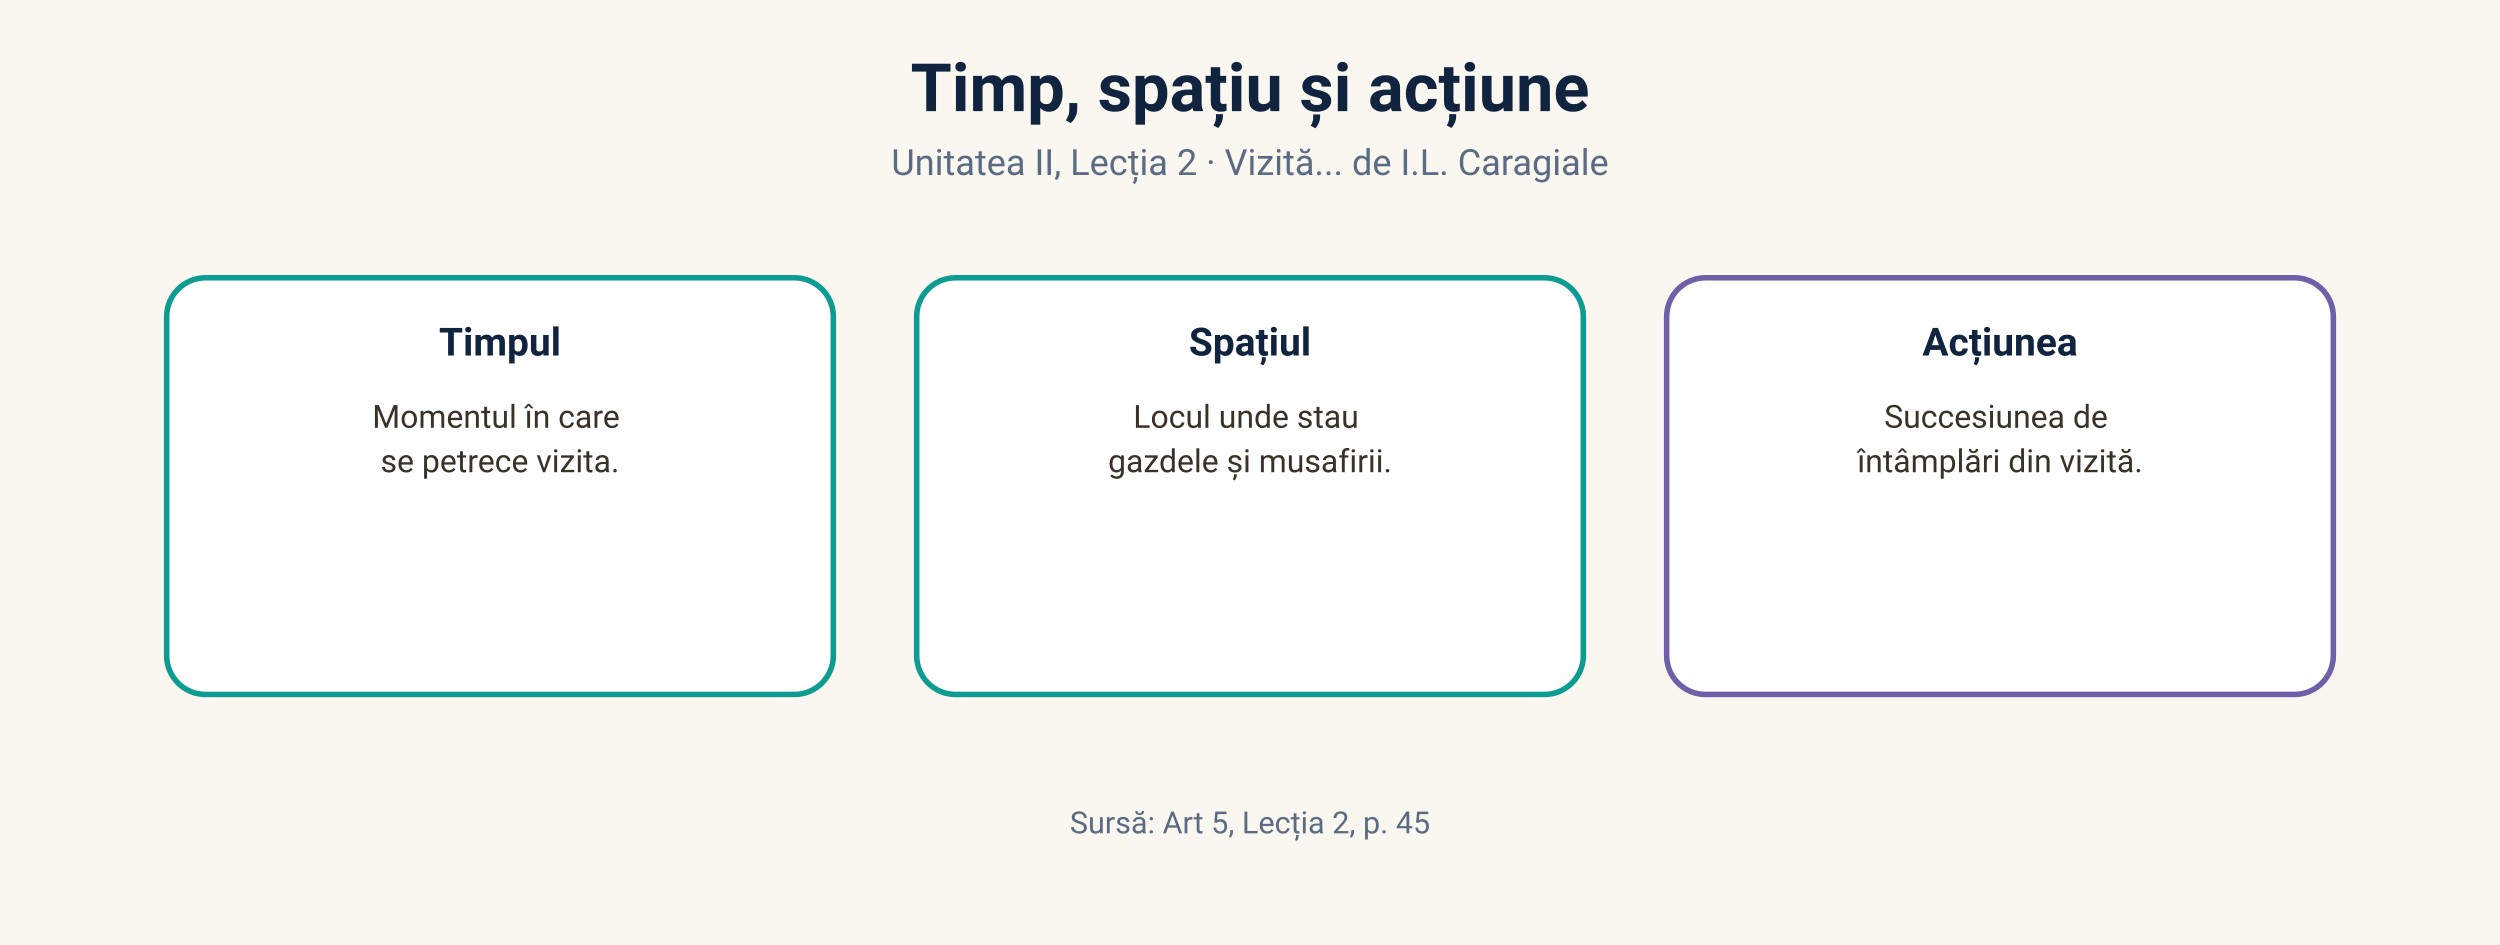
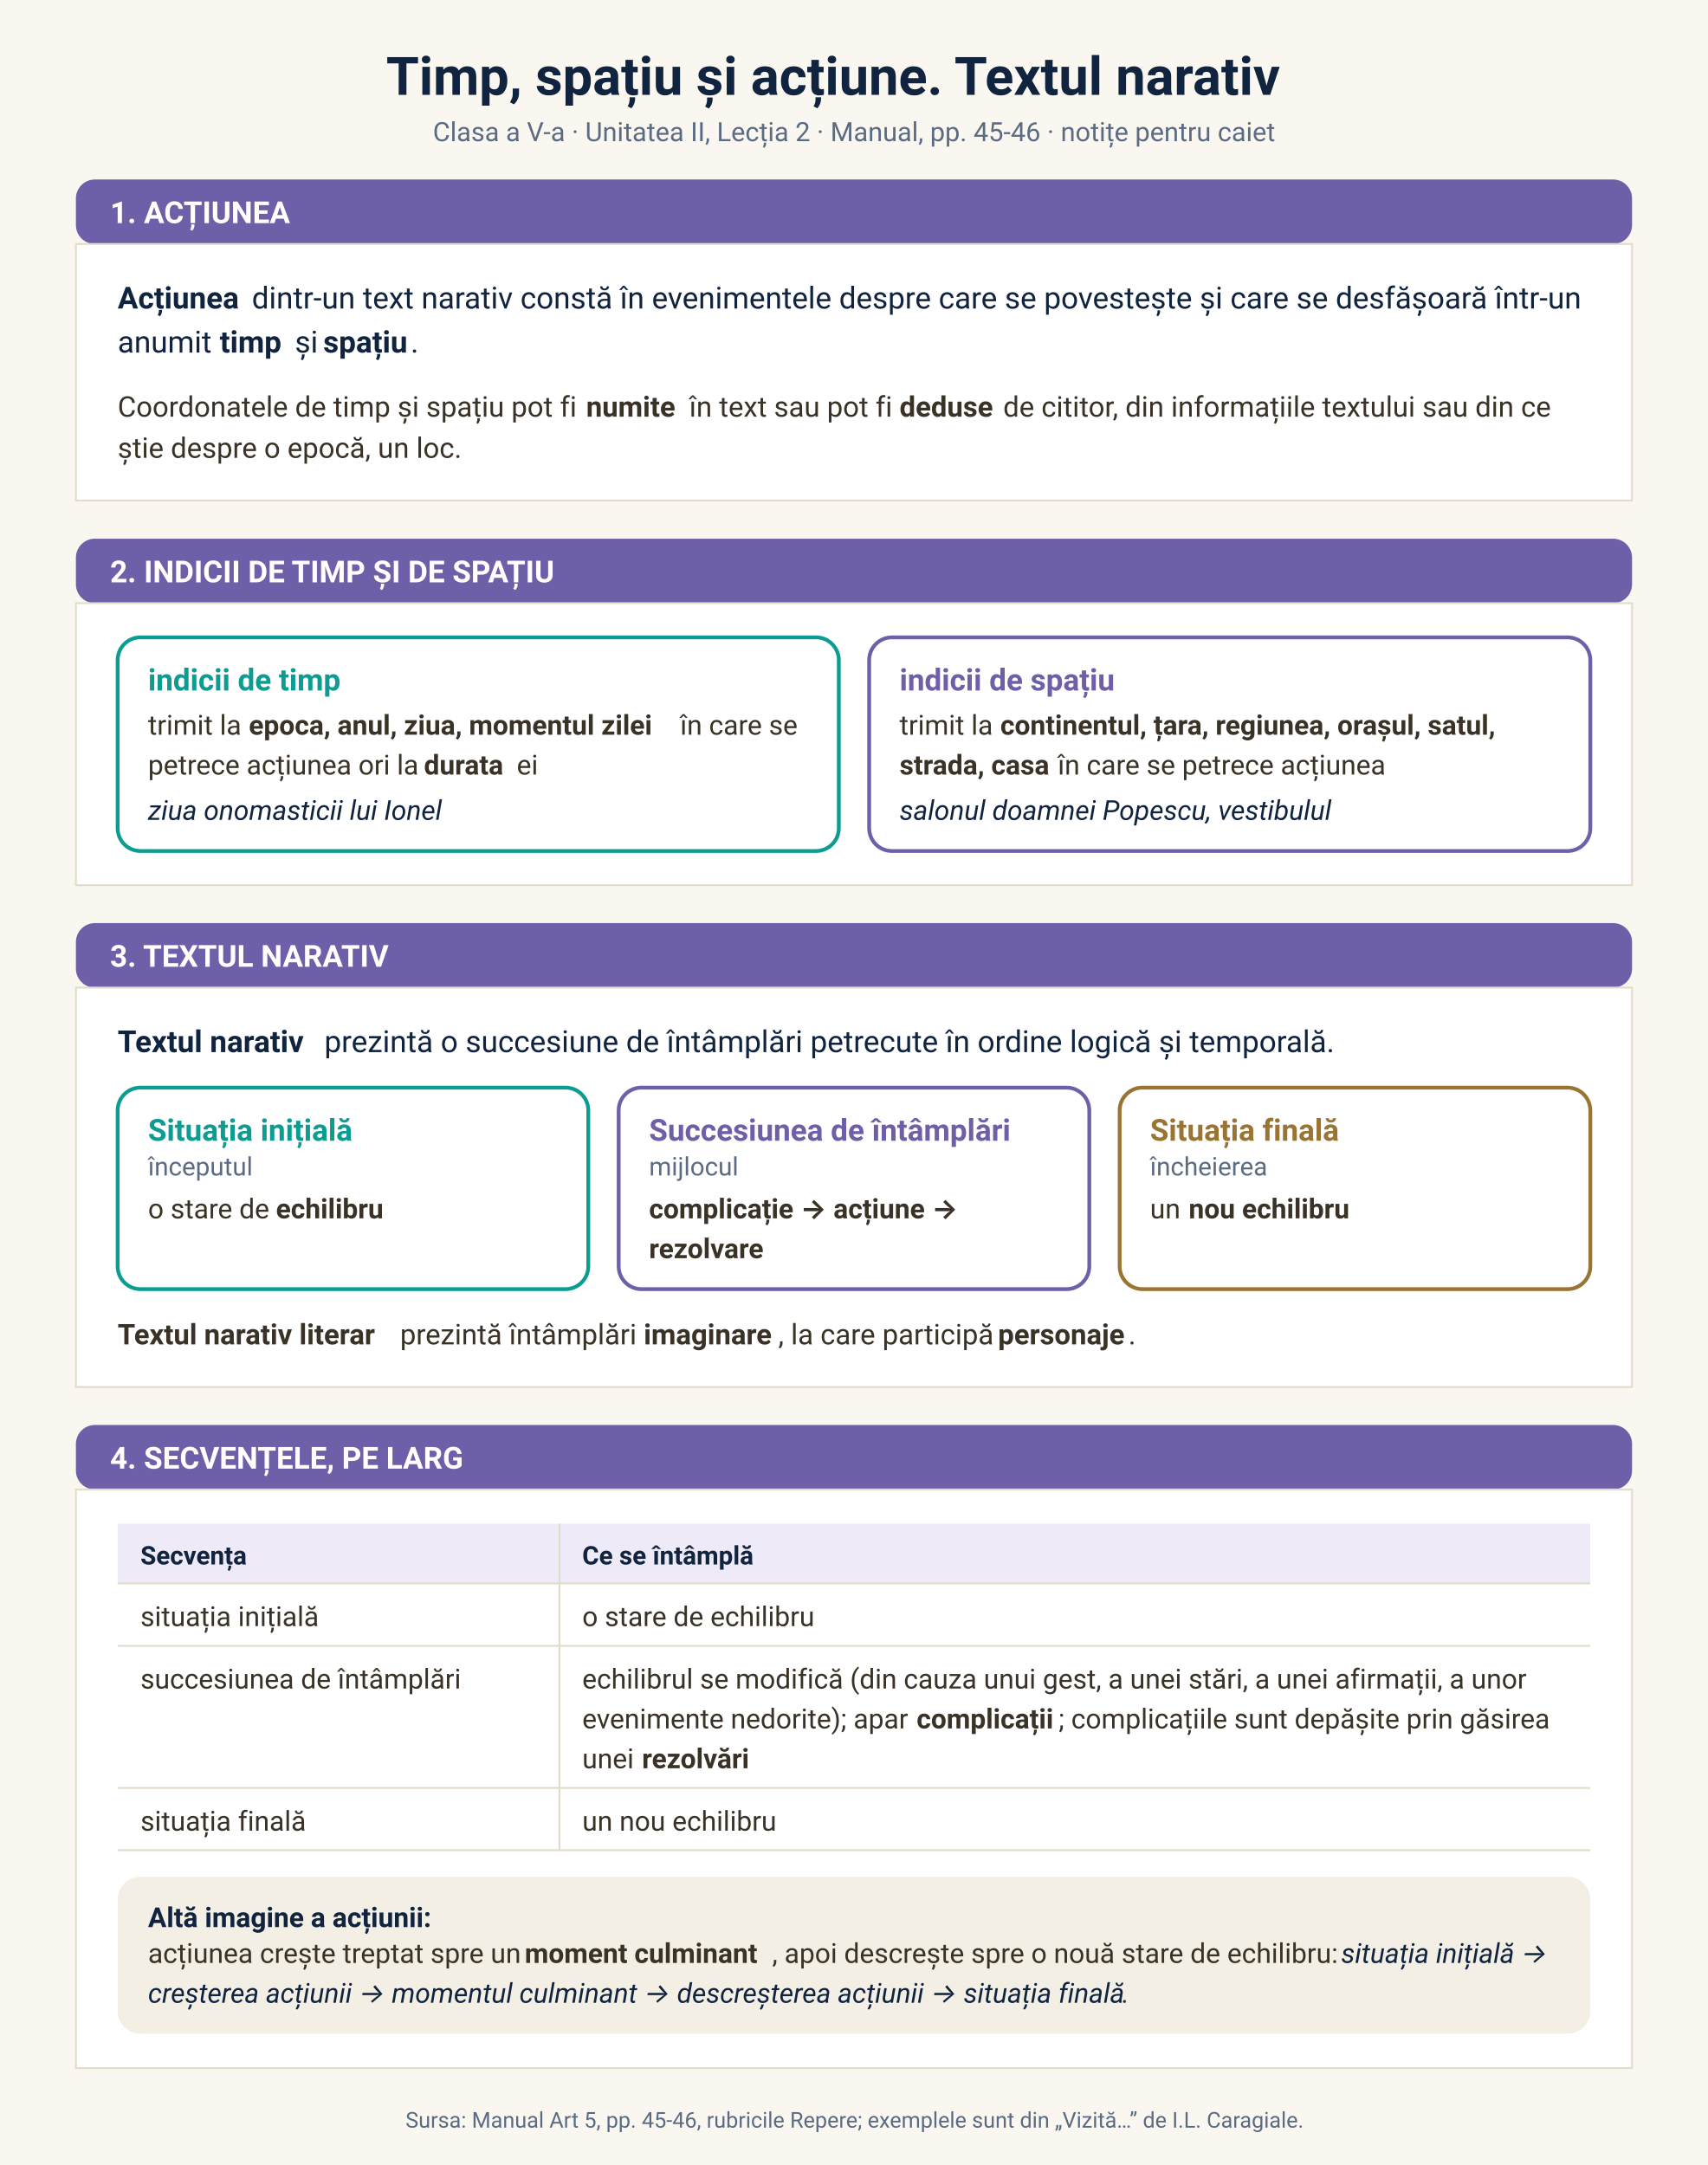
- <svg xmlns="http://www.w3.org/2000/svg" viewBox="0 0 900 340" font-family="'Segoe UI', 'Plus Jakarta Sans', -apple-system, Roboto, sans-serif">
-   <rect width="900" height="340" fill="#faf7f0" />
-   <text x="450" y="40" text-anchor="middle" font-size="24" font-weight="700" fill="#10233f">Timp, spațiu și acțiune</text>
-   <text x="450" y="63" text-anchor="middle" font-size="13" fill="#5b6b83">Unitatea II, Lecția 2 · Vizită... de I.L. Caragiale</text>
-   <g>
-     <rect x="60" y="100" width="240" height="150" rx="14" fill="#ffffff" stroke="#0d9c92" stroke-width="2" />
-     <text x="180" y="128" text-anchor="middle" font-size="14" font-weight="700" fill="#10233f">Timpul</text>
-     <text font-size="11.5" fill="#3a3226" text-anchor="middle">
-       <tspan x="180" y="154">Momentul în care</tspan>
-       <tspan x="180" y="170">se petrece vizita.</tspan>
-     </text>
-   </g>
-   <g>
-     <rect x="330" y="100" width="240" height="150" rx="14" fill="#ffffff" stroke="#0d9c92" stroke-width="2" />
-     <text x="450" y="128" text-anchor="middle" font-size="14" font-weight="700" fill="#10233f">Spațiul</text>
-     <text font-size="11.5" fill="#3a3226" text-anchor="middle">
-       <tspan x="450" y="154">Locul unde stau</tspan>
-       <tspan x="450" y="170">gazdele și musafirii.</tspan>
-     </text>
-   </g>
-   <g>
-     <rect x="600" y="100" width="240" height="150" rx="14" fill="#ffffff" stroke="#6f5ea8" stroke-width="2" />
-     <text x="720" y="128" text-anchor="middle" font-size="14" font-weight="700" fill="#10233f">Acțiunea</text>
-     <text font-size="11.5" fill="#3a3226" text-anchor="middle">
-       <tspan x="720" y="154">Succesiunea de</tspan>
-       <tspan x="720" y="170">întâmplări din vizită.</tspan>
-     </text>
-   </g>
-   <text x="450" y="300" text-anchor="middle" font-size="11" fill="#5b6b83">Sursă: Art 5, Lecția 2, p. 45</text>
+ <svg xmlns="http://www.w3.org/2000/svg" viewBox="0 0 900 1141" font-family="'Segoe UI', 'Plus Jakarta Sans', -apple-system, Roboto, sans-serif">
+   <rect width="900" height="1141" fill="#faf7f0" />
+   <text x="203.5" y="50.0" font-size="28" fill="#10233f" font-weight="700" textLength="494.4" lengthAdjust="spacing">Timp, spațiu și acțiune. Textul narativ</text>
+   <text x="228.1" y="74.4" font-size="14" fill="#5b6b83" textLength="443.8" lengthAdjust="spacing">Clasa a V-a · Unitatea II, Lecția 2 · Manual, pp. 45-46 · notițe pentru caiet</text>
+   <rect x="40" y="94.6" width="820" height="34" rx="10" fill="#6f5ea8" />
+   <text x="58" y="117.6" font-size="16" font-weight="700" fill="#ffffff">1. ACȚIUNEA</text>
+   <rect x="40" y="128.6" width="820" height="135.2" fill="#ffffff" stroke="#e3dccb" />
+   <text x="62.0" y="162.6" font-size="16" fill="#10233f" font-weight="700" textLength="66.4" lengthAdjust="spacing">Acțiunea</text>
+   <text x="132.7" y="162.6" font-size="16" fill="#10233f" textLength="694.2" lengthAdjust="spacing">dintr-un text narativ constă în evenimentele despre care se povestește și care se desfășoară într-un</text>
+   <text x="62.0" y="185.8" font-size="16" fill="#10233f" textLength="49.4" lengthAdjust="spacing">anumit</text>
+   <text x="115.8" y="185.8" font-size="16" fill="#10233f" font-weight="700" textLength="35.4" lengthAdjust="spacing">timp</text>
+   <text x="155.4" y="185.8" font-size="16" fill="#10233f" textLength="10.6" lengthAdjust="spacing">și</text>
+   <text x="170.3" y="185.8" font-size="16" fill="#10233f" font-weight="700" textLength="46.1" lengthAdjust="spacing">spațiu</text>
+   <text x="216.4" y="185.8" font-size="16" fill="#10233f" textLength="3.5" lengthAdjust="spacing">.</text>
+   <text x="62.0" y="219.6" font-size="15" fill="#3a3226" textLength="242.8" lengthAdjust="spacing">Coordonatele de timp și spațiu pot fi</text>
+   <text x="308.9" y="219.6" font-size="15" fill="#3a3226" font-weight="700" textLength="50.2" lengthAdjust="spacing">numite</text>
+   <text x="363.2" y="219.6" font-size="15" fill="#3a3226" textLength="106.8" lengthAdjust="spacing">în text sau pot fi</text>
+   <text x="474.0" y="219.6" font-size="15" fill="#3a3226" font-weight="700" textLength="50.5" lengthAdjust="spacing">deduse</text>
+   <text x="528.6" y="219.6" font-size="15" fill="#3a3226" textLength="290.2" lengthAdjust="spacing">de cititor, din informațiile textului sau din ce</text>
+   <text x="62.0" y="241.3" font-size="15" fill="#3a3226" textLength="179.8" lengthAdjust="spacing">știe despre o epocă, un loc.</text>
+   <rect x="40" y="283.9" width="820" height="34" rx="10" fill="#6f5ea8" />
+   <text x="58" y="306.9" font-size="16" font-weight="700" fill="#ffffff">2. INDICII DE TIMP ȘI DE SPAȚIU</text>
+   <rect x="40" y="317.9" width="820" height="148.6" fill="#ffffff" stroke="#e3dccb" />
+   <rect x="62.0" y="335.9" width="380.0" height="112.6" rx="12" fill="#ffffff" stroke="#0d9c92" stroke-width="2" />
+   <text x="78.0" y="363.9" font-size="16" fill="#0d9c92" font-weight="700" textLength="108.2" lengthAdjust="spacing">indicii de timp</text>
+   <text x="78.0" y="387.2" font-size="14.5" fill="#3a3226" textLength="49.2" lengthAdjust="spacing">trimit la</text>
+   <text x="131.1" y="387.2" font-size="14.5" fill="#3a3226" font-weight="700" textLength="223.4" lengthAdjust="spacing">epoca, anul, ziua, momentul zilei</text>
+   <text x="358.4" y="387.2" font-size="14.5" fill="#3a3226" textLength="59.9" lengthAdjust="spacing">în care se</text>
+   <text x="78.0" y="408.2" font-size="14.5" fill="#3a3226" textLength="141.5" lengthAdjust="spacing">petrece acțiunea ori la</text>
+   <text x="223.4" y="408.2" font-size="14.5" fill="#3a3226" font-weight="700" textLength="45.0" lengthAdjust="spacing">durata</text>
+   <text x="272.3" y="408.2" font-size="14.5" fill="#3a3226" textLength="11.0" lengthAdjust="spacing">ei</text>
+   <text x="78.0" y="432.1" font-size="14.5" fill="#10233f" font-style="italic" textLength="156.6" lengthAdjust="spacing">ziua onomasticii lui Ionel</text>
+   <rect x="458.0" y="335.9" width="380.0" height="112.6" rx="12" fill="#ffffff" stroke="#6f5ea8" stroke-width="2" />
+   <text x="474.0" y="363.9" font-size="16" fill="#6f5ea8" font-weight="700" textLength="118.9" lengthAdjust="spacing">indicii de spațiu</text>
+   <text x="474.0" y="387.2" font-size="14.5" fill="#3a3226" textLength="49.2" lengthAdjust="spacing">trimit la</text>
+   <text x="527.1" y="387.2" font-size="14.5" fill="#3a3226" font-weight="700" textLength="275.9" lengthAdjust="spacing">continentul, țara, regiunea, orașul, satul,</text>
+   <text x="474.0" y="408.2" font-size="14.5" fill="#3a3226" font-weight="700" textLength="79.5" lengthAdjust="spacing">strada, casa</text>
+   <text x="557.4" y="408.2" font-size="14.5" fill="#3a3226" textLength="169.5" lengthAdjust="spacing">în care se petrece acțiunea</text>
+   <text x="474.0" y="432.1" font-size="14.5" fill="#10233f" font-style="italic" textLength="226.3" lengthAdjust="spacing">salonul doamnei Popescu, vestibulul</text>
+   <rect x="40" y="486.5" width="820" height="34" rx="10" fill="#6f5ea8" />
+   <text x="58" y="509.5" font-size="16" font-weight="700" fill="#ffffff">3. TEXTUL NARATIV</text>
+   <rect x="40" y="520.5" width="820" height="210.5" fill="#ffffff" stroke="#e3dccb" />
+   <text x="62.0" y="554.5" font-size="16" fill="#10233f" font-weight="700" textLength="104.6" lengthAdjust="spacing">Textul narativ</text>
+   <text x="170.9" y="554.5" font-size="16" fill="#10233f" textLength="529.1" lengthAdjust="spacing">prezintă o succesiune de întâmplări petrecute în ordine logică și temporală.</text>
+   <rect x="62.0" y="573.2" width="248.0" height="106.2" rx="12" fill="#ffffff" stroke="#0d9c92" stroke-width="2" />
+   <text x="78.0" y="601.2" font-size="16" fill="#0d9c92" font-weight="700" textLength="113.1" lengthAdjust="spacing">Situația inițială</text>
+   <text x="78.0" y="619.5" font-size="13.5" fill="#5b6b83" textLength="55.4" lengthAdjust="spacing">începutul</text>
+   <text x="78.0" y="642.1" font-size="14.5" fill="#3a3226" textLength="63.5" lengthAdjust="spacing">o stare de</text>
+   <text x="145.4" y="642.1" font-size="14.5" fill="#3a3226" font-weight="700" textLength="59.3" lengthAdjust="spacing">echilibru</text>
+   <rect x="326.0" y="573.2" width="248.0" height="106.2" rx="12" fill="#ffffff" stroke="#6f5ea8" stroke-width="2" />
+   <text x="342.0" y="601.2" font-size="16" fill="#6f5ea8" font-weight="700" textLength="196.3" lengthAdjust="spacing">Succesiunea de întâmplări</text>
+   <text x="342.0" y="619.5" font-size="13.5" fill="#5b6b83" textLength="46.4" lengthAdjust="spacing">mijlocul</text>
+   <text x="342.0" y="642.1" font-size="14.5" fill="#3a3226" font-weight="700" textLength="165.7" lengthAdjust="spacing">complicație → acțiune →</text>
+   <text x="342.0" y="663.1" font-size="14.5" fill="#3a3226" font-weight="700" textLength="62.8" lengthAdjust="spacing">rezolvare</text>
+   <rect x="590.0" y="573.2" width="248.0" height="106.2" rx="12" fill="#ffffff" stroke="#9a7433" stroke-width="2" />
+   <text x="606.0" y="601.2" font-size="16" fill="#9a7433" font-weight="700" textLength="104.0" lengthAdjust="spacing">Situația finală</text>
+   <text x="606.0" y="619.5" font-size="13.5" fill="#5b6b83" textLength="60.7" lengthAdjust="spacing">încheierea</text>
+   <text x="606.0" y="642.1" font-size="14.5" fill="#3a3226" textLength="16.5" lengthAdjust="spacing">un</text>
+   <text x="626.4" y="642.1" font-size="14.5" fill="#3a3226" font-weight="700" textLength="89.9" lengthAdjust="spacing">nou echilibru</text>
+   <text x="62.0" y="708.5" font-size="15" fill="#3a3226" font-weight="700" textLength="144.7" lengthAdjust="spacing">Textul narativ literar</text>
+   <text x="210.8" y="708.5" font-size="15" fill="#3a3226" textLength="124.3" lengthAdjust="spacing">prezintă întâmplări</text>
+   <text x="339.2" y="708.5" font-size="15" fill="#3a3226" font-weight="700" textLength="71.0" lengthAdjust="spacing">imaginare</text>
+   <text x="410.1" y="708.5" font-size="15" fill="#3a3226" textLength="111.8" lengthAdjust="spacing">, la care participă</text>
+   <text x="525.9" y="708.5" font-size="15" fill="#3a3226" font-weight="700" textLength="68.7" lengthAdjust="spacing">personaje</text>
+   <text x="594.6" y="708.5" font-size="15" fill="#3a3226" textLength="3.3" lengthAdjust="spacing">.</text>
+   <rect x="40" y="751.0" width="820" height="34" rx="10" fill="#6f5ea8" />
+   <text x="58" y="774.0" font-size="16" font-weight="700" fill="#ffffff">4. SECVENȚELE, PE LARG</text>
+   <rect x="40" y="785.0" width="820" height="304.9" fill="#ffffff" stroke="#e3dccb" />
+   <rect x="62.0" y="803.0" width="776.0" height="31.6" fill="#efeaf8" />
+   <text x="74.0" y="824.5" font-size="13.5" fill="#10233f" font-weight="700" textLength="56.7" lengthAdjust="spacing">Secvența</text>
+   <text x="306.8" y="824.5" font-size="13.5" fill="#10233f" font-weight="700" textLength="92.9" lengthAdjust="spacing">Ce se întâmplă</text>
+   <line x1="62.0" y1="834.5" x2="838.0" y2="834.5" stroke="#e3dccb" />
+   <text x="74.0" y="857.0" font-size="14.5" fill="#3a3226" textLength="91.8" lengthAdjust="spacing">situația inițială</text>
+   <text x="306.8" y="857.0" font-size="14.5" fill="#3a3226" textLength="122.2" lengthAdjust="spacing">o stare de echilibru</text>
+   <line x1="62.0" y1="867.4" x2="838.0" y2="867.4" stroke="#e3dccb" />
+   <text x="74.0" y="889.9" font-size="14.5" fill="#3a3226" textLength="164.7" lengthAdjust="spacing">succesiunea de întâmplări</text>
+   <text x="306.8" y="889.9" font-size="14.5" fill="#3a3226" textLength="494.3" lengthAdjust="spacing">echilibrul se modifică (din cauza unui gest, a unei stări, a unei afirmații, a unor</text>
+   <text x="306.8" y="910.9" font-size="14.5" fill="#3a3226" textLength="172.3" lengthAdjust="spacing">evenimente nedorite); apar</text>
+   <text x="483.0" y="910.9" font-size="14.5" fill="#3a3226" font-weight="700" textLength="74.8" lengthAdjust="spacing">complicații</text>
+   <text x="557.8" y="910.9" font-size="14.5" fill="#3a3226" textLength="255.5" lengthAdjust="spacing">; complicațiile sunt depășite prin găsirea</text>
+   <text x="306.8" y="931.9" font-size="14.5" fill="#3a3226" textLength="27.6" lengthAdjust="spacing">unei</text>
+   <text x="338.3" y="931.9" font-size="14.5" fill="#3a3226" font-weight="700" textLength="59.0" lengthAdjust="spacing">rezolvări</text>
+   <line x1="62.0" y1="942.3" x2="838.0" y2="942.3" stroke="#e3dccb" />
+   <text x="74.0" y="964.8" font-size="14.5" fill="#3a3226" textLength="84.4" lengthAdjust="spacing">situația finală</text>
+   <text x="306.8" y="964.8" font-size="14.5" fill="#3a3226" textLength="104.3" lengthAdjust="spacing">un nou echilibru</text>
+   <line x1="62.0" y1="975.1" x2="838.0" y2="975.1" stroke="#e3dccb" />
+   <line x1="294.8" y1="803.0" x2="294.8" y2="975.1" stroke="#e3dccb" />
+   <rect x="62.0" y="989.1" width="776.0" height="82.7" rx="12" fill="#f3efe4" />
+   <text x="78.0" y="1015.6" font-size="14.5" fill="#10233f" font-weight="700" textLength="156.9" lengthAdjust="spacing">Altă imagine a acțiunii:</text>
+   <text x="78.0" y="1034.5" font-size="14.5" fill="#3a3226" textLength="194.6" lengthAdjust="spacing">acțiunea crește treptat spre un</text>
+   <text x="276.5" y="1034.5" font-size="14.5" fill="#3a3226" font-weight="700" textLength="130.4" lengthAdjust="spacing">moment culminant</text>
+   <text x="406.9" y="1034.5" font-size="14.5" fill="#3a3226" textLength="295.9" lengthAdjust="spacing">, apoi descrește spre o nouă stare de echilibru:</text>
+   <text x="706.7" y="1034.5" font-size="14.5" fill="#10233f" font-style="italic" textLength="110.2" lengthAdjust="spacing">situația inițială →</text>
+   <text x="78.0" y="1055.5" font-size="14.5" fill="#10233f" font-style="italic" textLength="512.7" lengthAdjust="spacing">creșterea acțiunii → momentul culminant → descreșterea acțiunii → situația finală</text>
+   <text x="590.7" y="1055.5" font-size="14.5" fill="#3a3226" textLength="3.2" lengthAdjust="spacing">.</text>
+   <text x="213.7" y="1121.3" font-size="11.5" fill="#5b6b83" textLength="472.6" lengthAdjust="spacing">Sursa: Manual Art 5, pp. 45-46, rubricile Repere; exemplele sunt din „Vizită…” de I.L. Caragiale.</text>
</svg>
